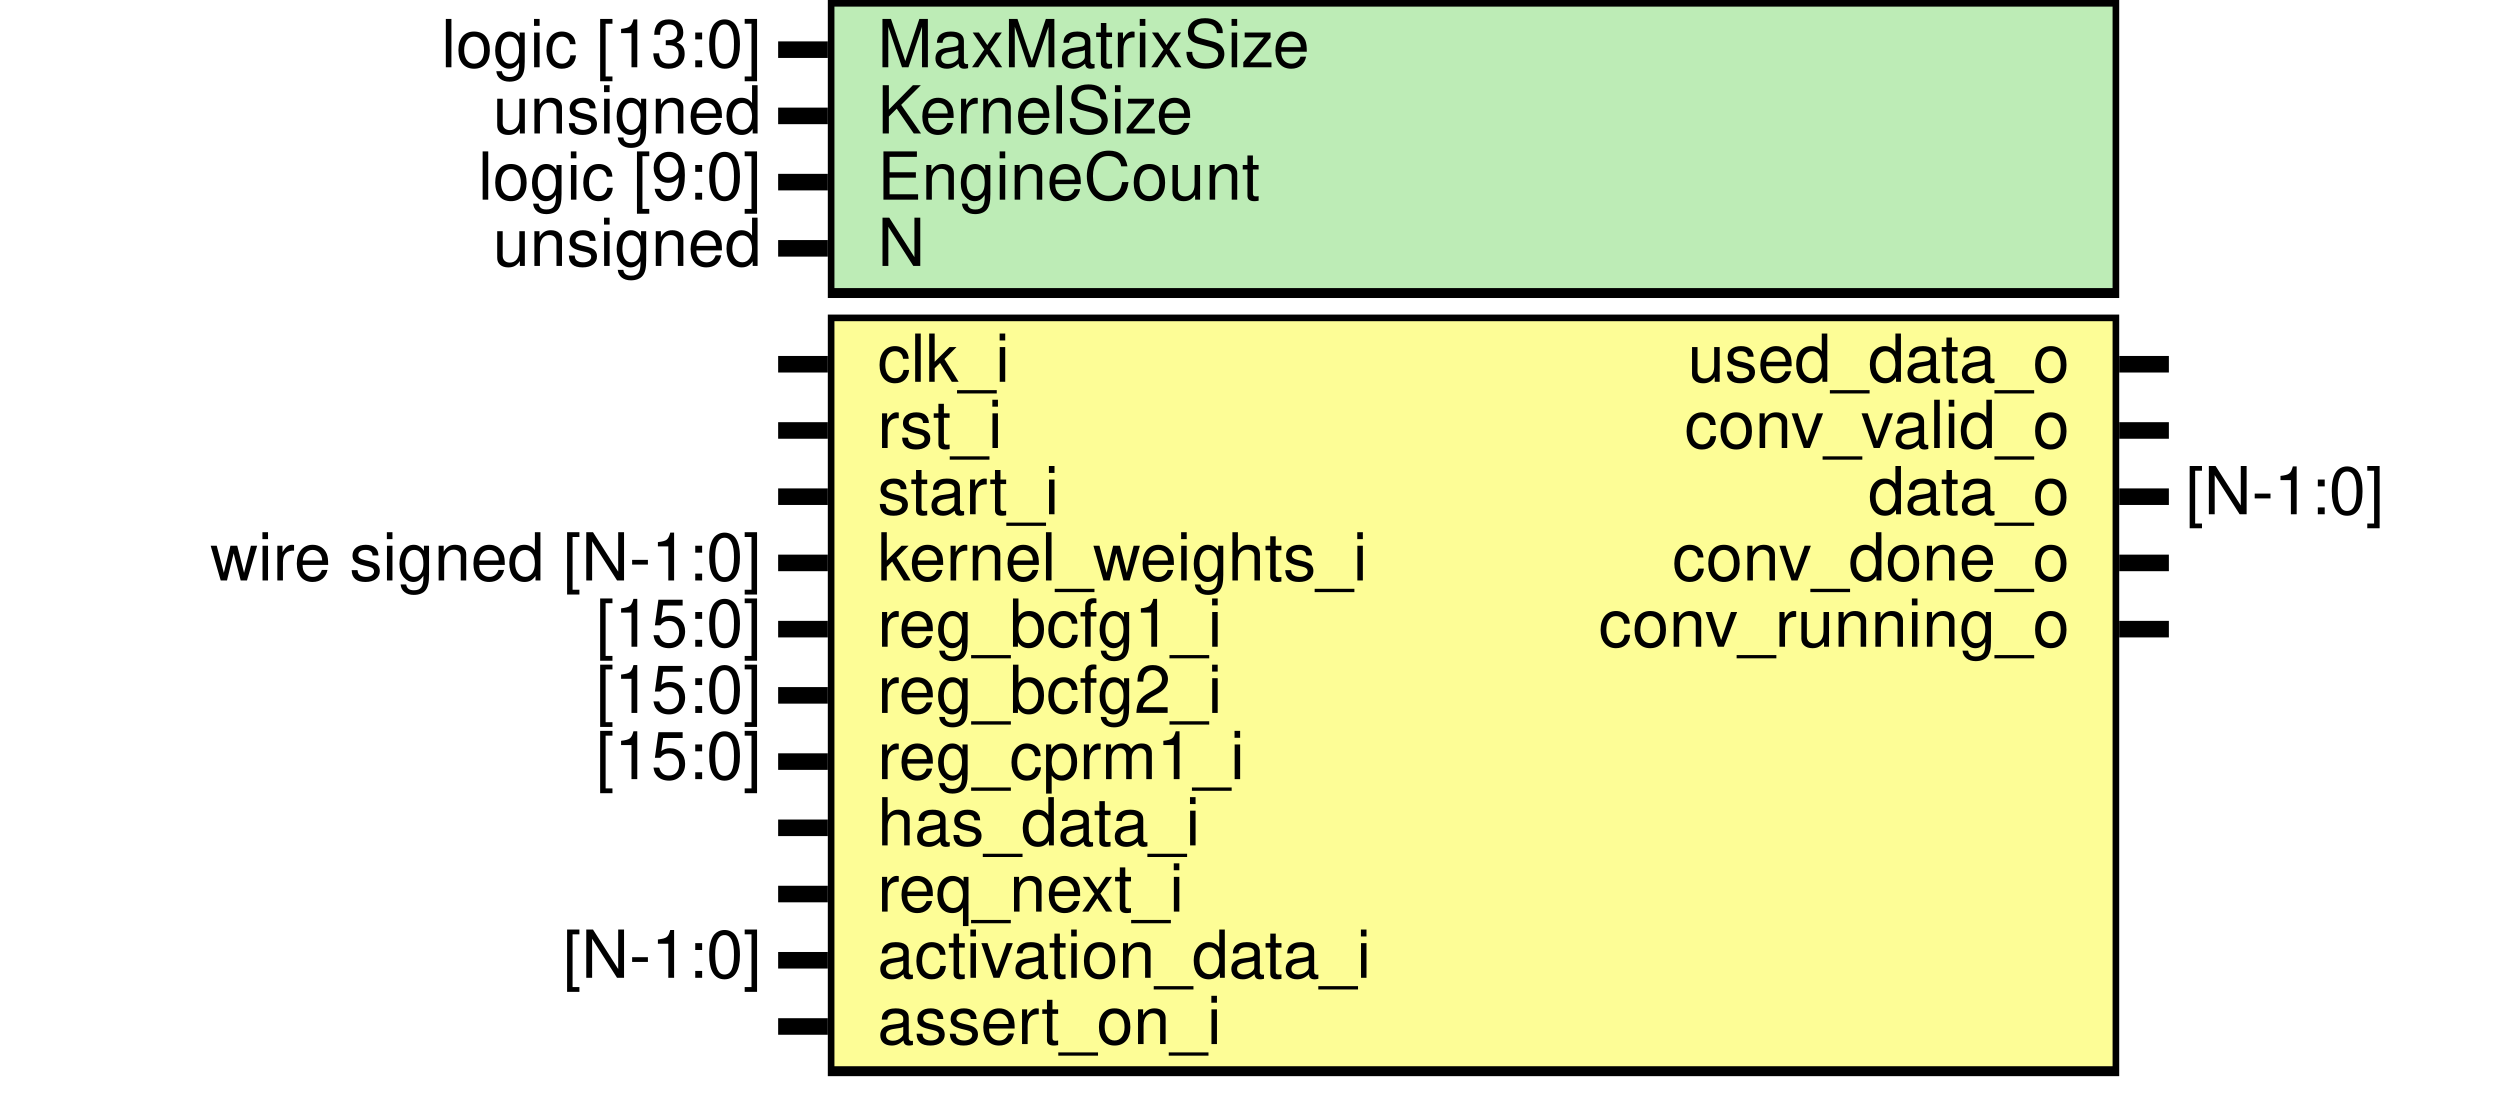
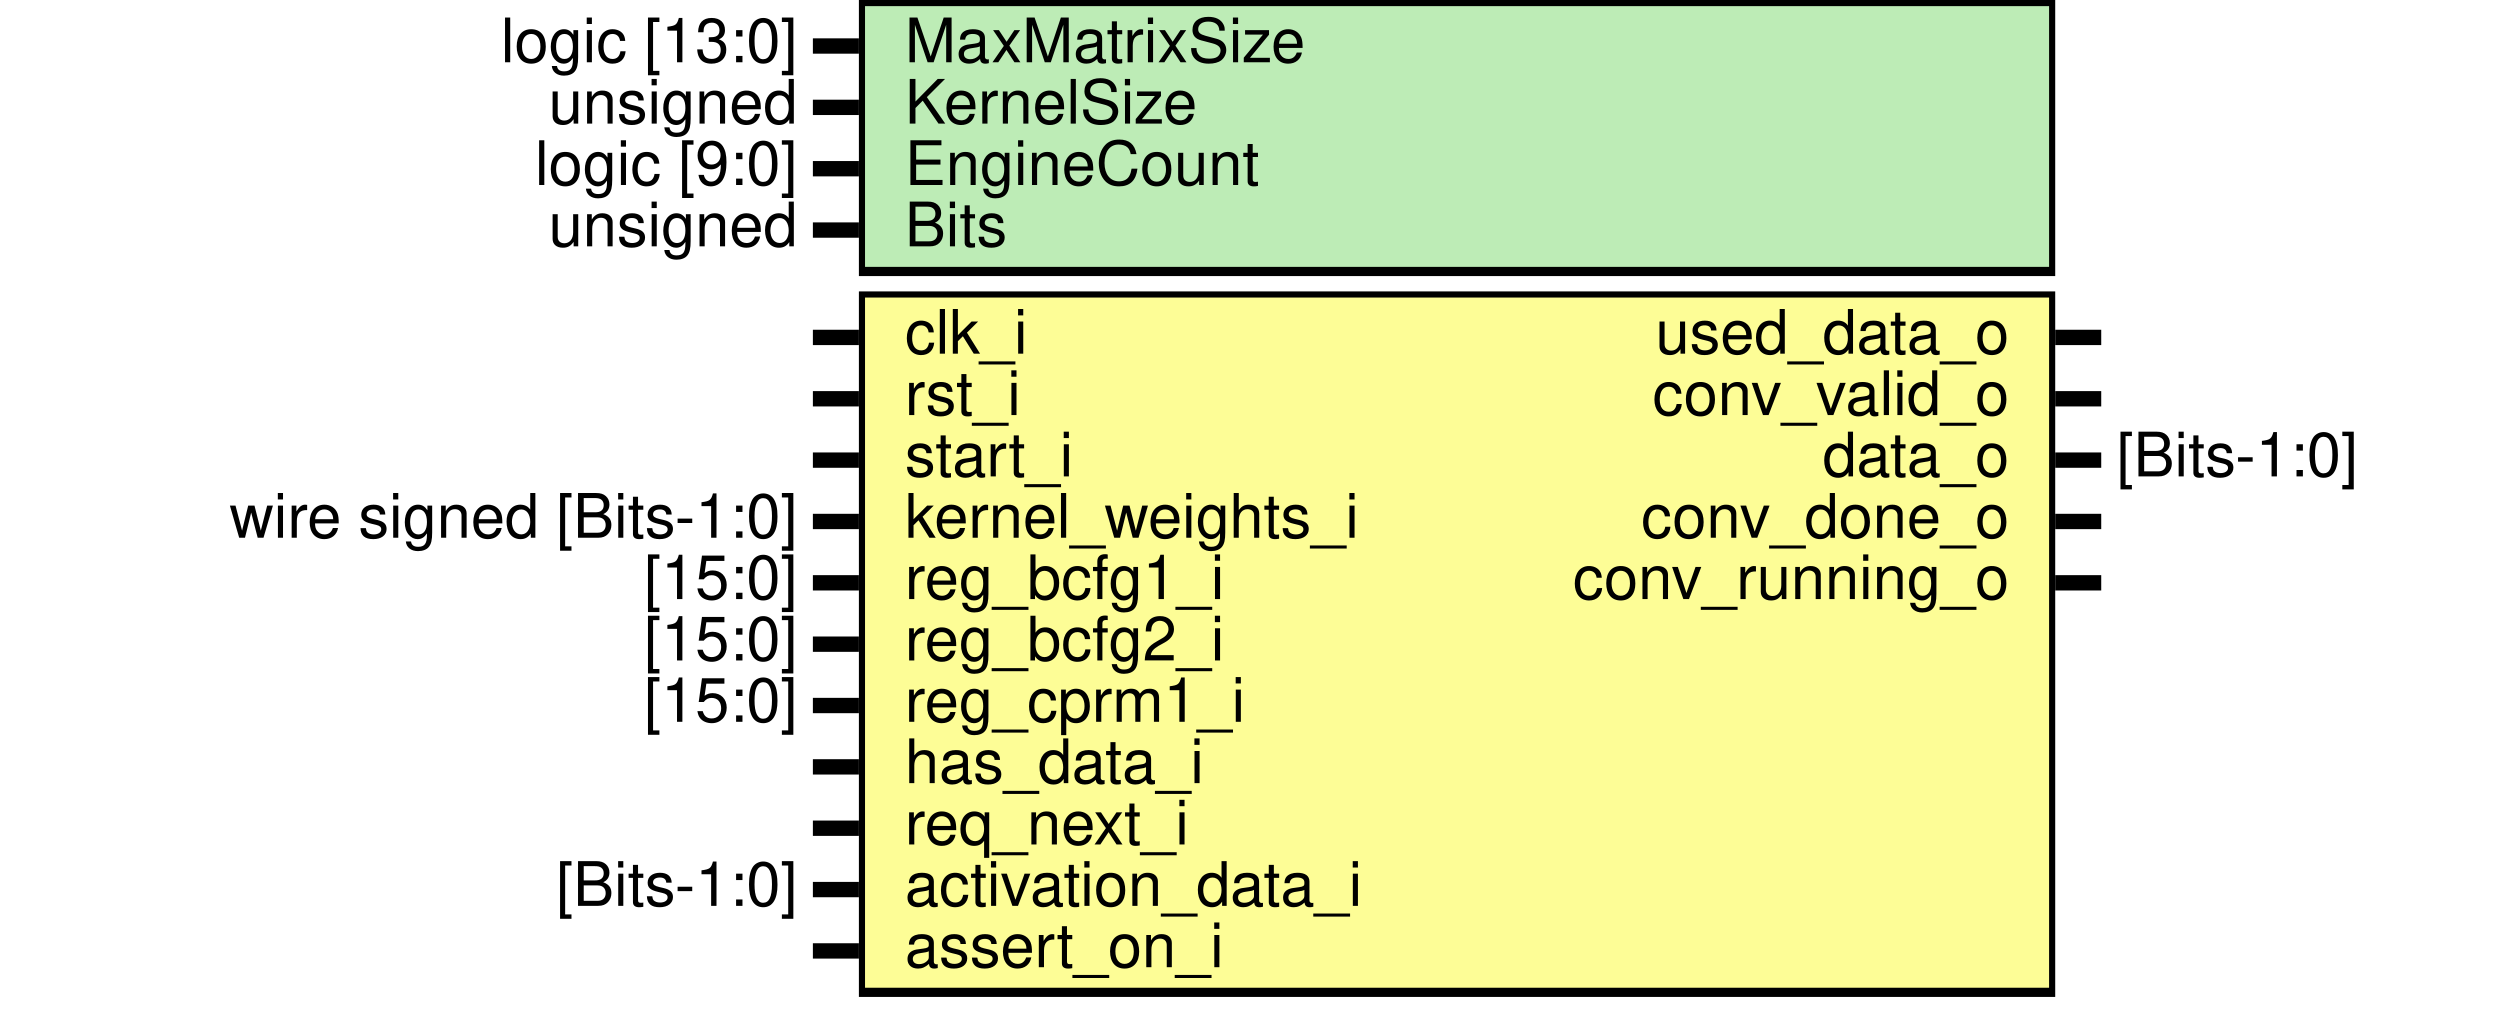
- <svg xmlns="http://www.w3.org/2000/svg" xmlns:ns1="http://svgjs.com/svgjs" version="1.1" viewBox="0 0 755 330">
+ <svg xmlns="http://www.w3.org/2000/svg" xmlns:ns1="http://svgjs.com/svgjs" version="1.1" viewBox="0 0 815 330">
  <svg id="SvgjsSvg1002" width="2" height="0" focusable="false" style="overflow:hidden;top:-100%;left:-100%;position:absolute;opacity:0">
-     <polyline id="SvgjsPolyline1003" points="235,0 250,0" />
+     <polyline id="SvgjsPolyline1003" points="265,0 280,0" />
    <path id="SvgjsPath1004" d="M0 0 " />
  </svg>
-   <rect id="SvgjsRect1006" width="390" height="90" fill="black" x="250" y="0" />
-   <rect id="SvgjsRect1007" width="386" height="85" fill="#bdecb6" x="252" y="2" />
-   <text id="SvgjsText1008" font-family="Helvetica" x="230" y="-5.698" font-size="20" text-anchor="end" family="Helvetica" size="20" anchor="end" ns1:data="{&quot;leading&quot;:&quot;1.3&quot;}">
-     <tspan id="SvgjsTspan1009" dy="26" x="230" ns1:data="{&quot;newLined&quot;:true}">   logic [13:0] </tspan>
+   <rect id="SvgjsRect1006" width="390" height="90" fill="black" x="280" y="0" />
+   <rect id="SvgjsRect1007" width="386" height="85" fill="#bdecb6" x="282" y="2" />
+   <text id="SvgjsText1008" font-family="Helvetica" x="260" y="-5.698" font-size="20" text-anchor="end" family="Helvetica" size="20" anchor="end" ns1:data="{&quot;leading&quot;:&quot;1.3&quot;}">
+     <tspan id="SvgjsTspan1009" dy="26" x="260" ns1:data="{&quot;newLined&quot;:true}">   logic [13:0] </tspan>
  </text>
-   <text id="SvgjsText1010" font-family="Helvetica" x="265" y="-5.698" font-size="20" text-anchor="start" family="Helvetica" size="20" anchor="start" ns1:data="{&quot;leading&quot;:&quot;1.3&quot;}">
-     <tspan id="SvgjsTspan1011" dy="26" x="265" ns1:data="{&quot;newLined&quot;:true}">   MaxMatrixSize </tspan>
+   <text id="SvgjsText1010" font-family="Helvetica" x="295" y="-5.698" font-size="20" text-anchor="start" family="Helvetica" size="20" anchor="start" ns1:data="{&quot;leading&quot;:&quot;1.3&quot;}">
+     <tspan id="SvgjsTspan1011" dy="26" x="295" ns1:data="{&quot;newLined&quot;:true}">   MaxMatrixSize </tspan>
  </text>
-   <line id="SvgjsLine1012" x1="235" y1="15" x2="250" y2="15" stroke-linecap="rec" stroke="black" stroke-width="5" />
-   <text id="SvgjsText1013" font-family="Helvetica" x="230" y="14.302" font-size="20" text-anchor="end" family="Helvetica" size="20" anchor="end" ns1:data="{&quot;leading&quot;:&quot;1.3&quot;}">
-     <tspan id="SvgjsTspan1014" dy="26" x="230" ns1:data="{&quot;newLined&quot;:true}">   unsigned </tspan>
+   <line id="SvgjsLine1012" x1="265" y1="15" x2="280" y2="15" stroke-linecap="rec" stroke="black" stroke-width="5" />
+   <text id="SvgjsText1013" font-family="Helvetica" x="260" y="14.302" font-size="20" text-anchor="end" family="Helvetica" size="20" anchor="end" ns1:data="{&quot;leading&quot;:&quot;1.3&quot;}">
+     <tspan id="SvgjsTspan1014" dy="26" x="260" ns1:data="{&quot;newLined&quot;:true}">   unsigned </tspan>
  </text>
-   <text id="SvgjsText1015" font-family="Helvetica" x="265" y="14.302" font-size="20" text-anchor="start" family="Helvetica" size="20" anchor="start" ns1:data="{&quot;leading&quot;:&quot;1.3&quot;}">
-     <tspan id="SvgjsTspan1016" dy="26" x="265" ns1:data="{&quot;newLined&quot;:true}">   KernelSize </tspan>
+   <text id="SvgjsText1015" font-family="Helvetica" x="295" y="14.302" font-size="20" text-anchor="start" family="Helvetica" size="20" anchor="start" ns1:data="{&quot;leading&quot;:&quot;1.3&quot;}">
+     <tspan id="SvgjsTspan1016" dy="26" x="295" ns1:data="{&quot;newLined&quot;:true}">   KernelSize </tspan>
  </text>
-   <line id="SvgjsLine1017" x1="235" y1="35" x2="250" y2="35" stroke-linecap="rec" stroke="black" stroke-width="5" />
-   <text id="SvgjsText1018" font-family="Helvetica" x="230" y="34.302" font-size="20" text-anchor="end" family="Helvetica" size="20" anchor="end" ns1:data="{&quot;leading&quot;:&quot;1.3&quot;}">
-     <tspan id="SvgjsTspan1019" dy="26" x="230" ns1:data="{&quot;newLined&quot;:true}">   logic [9:0] </tspan>
+   <line id="SvgjsLine1017" x1="265" y1="35" x2="280" y2="35" stroke-linecap="rec" stroke="black" stroke-width="5" />
+   <text id="SvgjsText1018" font-family="Helvetica" x="260" y="34.302" font-size="20" text-anchor="end" family="Helvetica" size="20" anchor="end" ns1:data="{&quot;leading&quot;:&quot;1.3&quot;}">
+     <tspan id="SvgjsTspan1019" dy="26" x="260" ns1:data="{&quot;newLined&quot;:true}">   logic [9:0] </tspan>
  </text>
-   <text id="SvgjsText1020" font-family="Helvetica" x="265" y="34.302" font-size="20" text-anchor="start" family="Helvetica" size="20" anchor="start" ns1:data="{&quot;leading&quot;:&quot;1.3&quot;}">
-     <tspan id="SvgjsTspan1021" dy="26" x="265" ns1:data="{&quot;newLined&quot;:true}">   EngineCount </tspan>
+   <text id="SvgjsText1020" font-family="Helvetica" x="295" y="34.302" font-size="20" text-anchor="start" family="Helvetica" size="20" anchor="start" ns1:data="{&quot;leading&quot;:&quot;1.3&quot;}">
+     <tspan id="SvgjsTspan1021" dy="26" x="295" ns1:data="{&quot;newLined&quot;:true}">   EngineCount </tspan>
  </text>
-   <line id="SvgjsLine1022" x1="235" y1="55" x2="250" y2="55" stroke-linecap="rec" stroke="black" stroke-width="5" />
-   <text id="SvgjsText1023" font-family="Helvetica" x="230" y="54.302" font-size="20" text-anchor="end" family="Helvetica" size="20" anchor="end" ns1:data="{&quot;leading&quot;:&quot;1.3&quot;}">
-     <tspan id="SvgjsTspan1024" dy="26" x="230" ns1:data="{&quot;newLined&quot;:true}">   unsigned </tspan>
+   <line id="SvgjsLine1022" x1="265" y1="55" x2="280" y2="55" stroke-linecap="rec" stroke="black" stroke-width="5" />
+   <text id="SvgjsText1023" font-family="Helvetica" x="260" y="54.302" font-size="20" text-anchor="end" family="Helvetica" size="20" anchor="end" ns1:data="{&quot;leading&quot;:&quot;1.3&quot;}">
+     <tspan id="SvgjsTspan1024" dy="26" x="260" ns1:data="{&quot;newLined&quot;:true}">   unsigned </tspan>
  </text>
-   <text id="SvgjsText1025" font-family="Helvetica" x="265" y="54.302" font-size="20" text-anchor="start" family="Helvetica" size="20" anchor="start" ns1:data="{&quot;leading&quot;:&quot;1.3&quot;}">
-     <tspan id="SvgjsTspan1026" dy="26" x="265" ns1:data="{&quot;newLined&quot;:true}">   N </tspan>
+   <text id="SvgjsText1025" font-family="Helvetica" x="295" y="54.302" font-size="20" text-anchor="start" family="Helvetica" size="20" anchor="start" ns1:data="{&quot;leading&quot;:&quot;1.3&quot;}">
+     <tspan id="SvgjsTspan1026" dy="26" x="295" ns1:data="{&quot;newLined&quot;:true}">   Bits </tspan>
  </text>
-   <line id="SvgjsLine1027" x1="235" y1="75" x2="250" y2="75" stroke-linecap="rec" stroke="black" stroke-width="5" />
-   <rect id="SvgjsRect1028" width="390" height="230" fill="black" x="250" y="95" />
-   <rect id="SvgjsRect1029" width="386" height="225" fill="#fdfd96" x="252" y="97" />
-   <text id="SvgjsText1030" font-family="Helvetica" x="230" y="89.302" font-size="20" text-anchor="end" family="Helvetica" size="20" anchor="end" ns1:data="{&quot;leading&quot;:&quot;1.3&quot;}">
-     <tspan id="SvgjsTspan1031" dy="26" x="230" ns1:data="{&quot;newLined&quot;:true}">    </tspan>
+   <line id="SvgjsLine1027" x1="265" y1="75" x2="280" y2="75" stroke-linecap="rec" stroke="black" stroke-width="5" />
+   <rect id="SvgjsRect1028" width="390" height="230" fill="black" x="280" y="95" />
+   <rect id="SvgjsRect1029" width="386" height="225" fill="#fdfd96" x="282" y="97" />
+   <text id="SvgjsText1030" font-family="Helvetica" x="260" y="89.302" font-size="20" text-anchor="end" family="Helvetica" size="20" anchor="end" ns1:data="{&quot;leading&quot;:&quot;1.3&quot;}">
+     <tspan id="SvgjsTspan1031" dy="26" x="260" ns1:data="{&quot;newLined&quot;:true}">    </tspan>
  </text>
-   <text id="SvgjsText1032" font-family="Helvetica" x="265" y="89.302" font-size="20" text-anchor="start" family="Helvetica" size="20" anchor="start" ns1:data="{&quot;leading&quot;:&quot;1.3&quot;}">
-     <tspan id="SvgjsTspan1033" dy="26" x="265" ns1:data="{&quot;newLined&quot;:true}">   clk_i </tspan>
+   <text id="SvgjsText1032" font-family="Helvetica" x="295" y="89.302" font-size="20" text-anchor="start" family="Helvetica" size="20" anchor="start" ns1:data="{&quot;leading&quot;:&quot;1.3&quot;}">
+     <tspan id="SvgjsTspan1033" dy="26" x="295" ns1:data="{&quot;newLined&quot;:true}">   clk_i </tspan>
  </text>
-   <line id="SvgjsLine1034" x1="235" y1="110" x2="250" y2="110" stroke-linecap="rec" stroke="black" stroke-width="5" />
-   <text id="SvgjsText1035" font-family="Helvetica" x="230" y="109.302" font-size="20" text-anchor="end" family="Helvetica" size="20" anchor="end" ns1:data="{&quot;leading&quot;:&quot;1.3&quot;}">
-     <tspan id="SvgjsTspan1036" dy="26" x="230" ns1:data="{&quot;newLined&quot;:true}">    </tspan>
+   <line id="SvgjsLine1034" x1="265" y1="110" x2="280" y2="110" stroke-linecap="rec" stroke="black" stroke-width="5" />
+   <text id="SvgjsText1035" font-family="Helvetica" x="260" y="109.302" font-size="20" text-anchor="end" family="Helvetica" size="20" anchor="end" ns1:data="{&quot;leading&quot;:&quot;1.3&quot;}">
+     <tspan id="SvgjsTspan1036" dy="26" x="260" ns1:data="{&quot;newLined&quot;:true}">    </tspan>
  </text>
-   <text id="SvgjsText1037" font-family="Helvetica" x="265" y="109.302" font-size="20" text-anchor="start" family="Helvetica" size="20" anchor="start" ns1:data="{&quot;leading&quot;:&quot;1.3&quot;}">
-     <tspan id="SvgjsTspan1038" dy="26" x="265" ns1:data="{&quot;newLined&quot;:true}">   rst_i </tspan>
+   <text id="SvgjsText1037" font-family="Helvetica" x="295" y="109.302" font-size="20" text-anchor="start" family="Helvetica" size="20" anchor="start" ns1:data="{&quot;leading&quot;:&quot;1.3&quot;}">
+     <tspan id="SvgjsTspan1038" dy="26" x="295" ns1:data="{&quot;newLined&quot;:true}">   rst_i </tspan>
  </text>
-   <line id="SvgjsLine1039" x1="235" y1="130" x2="250" y2="130" stroke-linecap="rec" stroke="black" stroke-width="5" />
-   <text id="SvgjsText1040" font-family="Helvetica" x="230" y="129.302" font-size="20" text-anchor="end" family="Helvetica" size="20" anchor="end" ns1:data="{&quot;leading&quot;:&quot;1.3&quot;}">
-     <tspan id="SvgjsTspan1041" dy="26" x="230" ns1:data="{&quot;newLined&quot;:true}">    </tspan>
+   <line id="SvgjsLine1039" x1="265" y1="130" x2="280" y2="130" stroke-linecap="rec" stroke="black" stroke-width="5" />
+   <text id="SvgjsText1040" font-family="Helvetica" x="260" y="129.302" font-size="20" text-anchor="end" family="Helvetica" size="20" anchor="end" ns1:data="{&quot;leading&quot;:&quot;1.3&quot;}">
+     <tspan id="SvgjsTspan1041" dy="26" x="260" ns1:data="{&quot;newLined&quot;:true}">    </tspan>
  </text>
-   <text id="SvgjsText1042" font-family="Helvetica" x="265" y="129.302" font-size="20" text-anchor="start" family="Helvetica" size="20" anchor="start" ns1:data="{&quot;leading&quot;:&quot;1.3&quot;}">
-     <tspan id="SvgjsTspan1043" dy="26" x="265" ns1:data="{&quot;newLined&quot;:true}">   start_i </tspan>
+   <text id="SvgjsText1042" font-family="Helvetica" x="295" y="129.302" font-size="20" text-anchor="start" family="Helvetica" size="20" anchor="start" ns1:data="{&quot;leading&quot;:&quot;1.3&quot;}">
+     <tspan id="SvgjsTspan1043" dy="26" x="295" ns1:data="{&quot;newLined&quot;:true}">   start_i </tspan>
  </text>
-   <line id="SvgjsLine1044" x1="235" y1="150" x2="250" y2="150" stroke-linecap="rec" stroke="black" stroke-width="5" />
-   <text id="SvgjsText1045" font-family="Helvetica" x="230" y="149.302" font-size="20" text-anchor="end" family="Helvetica" size="20" anchor="end" ns1:data="{&quot;leading&quot;:&quot;1.3&quot;}">
-     <tspan id="SvgjsTspan1046" dy="26" x="230" ns1:data="{&quot;newLined&quot;:true}">   wire signed [N-1:0] </tspan>
+   <line id="SvgjsLine1044" x1="265" y1="150" x2="280" y2="150" stroke-linecap="rec" stroke="black" stroke-width="5" />
+   <text id="SvgjsText1045" font-family="Helvetica" x="260" y="149.302" font-size="20" text-anchor="end" family="Helvetica" size="20" anchor="end" ns1:data="{&quot;leading&quot;:&quot;1.3&quot;}">
+     <tspan id="SvgjsTspan1046" dy="26" x="260" ns1:data="{&quot;newLined&quot;:true}">   wire signed [Bits-1:0] </tspan>
  </text>
-   <text id="SvgjsText1047" font-family="Helvetica" x="265" y="149.302" font-size="20" text-anchor="start" family="Helvetica" size="20" anchor="start" ns1:data="{&quot;leading&quot;:&quot;1.3&quot;}">
-     <tspan id="SvgjsTspan1048" dy="26" x="265" ns1:data="{&quot;newLined&quot;:true}">   kernel_weights_i </tspan>
+   <text id="SvgjsText1047" font-family="Helvetica" x="295" y="149.302" font-size="20" text-anchor="start" family="Helvetica" size="20" anchor="start" ns1:data="{&quot;leading&quot;:&quot;1.3&quot;}">
+     <tspan id="SvgjsTspan1048" dy="26" x="295" ns1:data="{&quot;newLined&quot;:true}">   kernel_weights_i </tspan>
  </text>
-   <line id="SvgjsLine1049" x1="235" y1="170" x2="250" y2="170" stroke-linecap="rec" stroke="black" stroke-width="5" />
-   <text id="SvgjsText1050" font-family="Helvetica" x="230" y="169.302" font-size="20" text-anchor="end" family="Helvetica" size="20" anchor="end" ns1:data="{&quot;leading&quot;:&quot;1.3&quot;}">
-     <tspan id="SvgjsTspan1051" dy="26" x="230" ns1:data="{&quot;newLined&quot;:true}">   [15:0] </tspan>
+   <line id="SvgjsLine1049" x1="265" y1="170" x2="280" y2="170" stroke-linecap="rec" stroke="black" stroke-width="5" />
+   <text id="SvgjsText1050" font-family="Helvetica" x="260" y="169.302" font-size="20" text-anchor="end" family="Helvetica" size="20" anchor="end" ns1:data="{&quot;leading&quot;:&quot;1.3&quot;}">
+     <tspan id="SvgjsTspan1051" dy="26" x="260" ns1:data="{&quot;newLined&quot;:true}">   [15:0] </tspan>
  </text>
-   <text id="SvgjsText1052" font-family="Helvetica" x="265" y="169.302" font-size="20" text-anchor="start" family="Helvetica" size="20" anchor="start" ns1:data="{&quot;leading&quot;:&quot;1.3&quot;}">
-     <tspan id="SvgjsTspan1053" dy="26" x="265" ns1:data="{&quot;newLined&quot;:true}">   reg_bcfg1_i </tspan>
+   <text id="SvgjsText1052" font-family="Helvetica" x="295" y="169.302" font-size="20" text-anchor="start" family="Helvetica" size="20" anchor="start" ns1:data="{&quot;leading&quot;:&quot;1.3&quot;}">
+     <tspan id="SvgjsTspan1053" dy="26" x="295" ns1:data="{&quot;newLined&quot;:true}">   reg_bcfg1_i </tspan>
  </text>
-   <line id="SvgjsLine1054" x1="235" y1="190" x2="250" y2="190" stroke-linecap="rec" stroke="black" stroke-width="5" />
-   <text id="SvgjsText1055" font-family="Helvetica" x="230" y="189.302" font-size="20" text-anchor="end" family="Helvetica" size="20" anchor="end" ns1:data="{&quot;leading&quot;:&quot;1.3&quot;}">
-     <tspan id="SvgjsTspan1056" dy="26" x="230" ns1:data="{&quot;newLined&quot;:true}">   [15:0] </tspan>
+   <line id="SvgjsLine1054" x1="265" y1="190" x2="280" y2="190" stroke-linecap="rec" stroke="black" stroke-width="5" />
+   <text id="SvgjsText1055" font-family="Helvetica" x="260" y="189.302" font-size="20" text-anchor="end" family="Helvetica" size="20" anchor="end" ns1:data="{&quot;leading&quot;:&quot;1.3&quot;}">
+     <tspan id="SvgjsTspan1056" dy="26" x="260" ns1:data="{&quot;newLined&quot;:true}">   [15:0] </tspan>
  </text>
-   <text id="SvgjsText1057" font-family="Helvetica" x="265" y="189.302" font-size="20" text-anchor="start" family="Helvetica" size="20" anchor="start" ns1:data="{&quot;leading&quot;:&quot;1.3&quot;}">
-     <tspan id="SvgjsTspan1058" dy="26" x="265" ns1:data="{&quot;newLined&quot;:true}">   reg_bcfg2_i </tspan>
+   <text id="SvgjsText1057" font-family="Helvetica" x="295" y="189.302" font-size="20" text-anchor="start" family="Helvetica" size="20" anchor="start" ns1:data="{&quot;leading&quot;:&quot;1.3&quot;}">
+     <tspan id="SvgjsTspan1058" dy="26" x="295" ns1:data="{&quot;newLined&quot;:true}">   reg_bcfg2_i </tspan>
  </text>
-   <line id="SvgjsLine1059" x1="235" y1="210" x2="250" y2="210" stroke-linecap="rec" stroke="black" stroke-width="5" />
-   <text id="SvgjsText1060" font-family="Helvetica" x="230" y="209.302" font-size="20" text-anchor="end" family="Helvetica" size="20" anchor="end" ns1:data="{&quot;leading&quot;:&quot;1.3&quot;}">
-     <tspan id="SvgjsTspan1061" dy="26" x="230" ns1:data="{&quot;newLined&quot;:true}">   [15:0] </tspan>
+   <line id="SvgjsLine1059" x1="265" y1="210" x2="280" y2="210" stroke-linecap="rec" stroke="black" stroke-width="5" />
+   <text id="SvgjsText1060" font-family="Helvetica" x="260" y="209.302" font-size="20" text-anchor="end" family="Helvetica" size="20" anchor="end" ns1:data="{&quot;leading&quot;:&quot;1.3&quot;}">
+     <tspan id="SvgjsTspan1061" dy="26" x="260" ns1:data="{&quot;newLined&quot;:true}">   [15:0] </tspan>
  </text>
-   <text id="SvgjsText1062" font-family="Helvetica" x="265" y="209.302" font-size="20" text-anchor="start" family="Helvetica" size="20" anchor="start" ns1:data="{&quot;leading&quot;:&quot;1.3&quot;}">
-     <tspan id="SvgjsTspan1063" dy="26" x="265" ns1:data="{&quot;newLined&quot;:true}">   reg_cprm1_i </tspan>
+   <text id="SvgjsText1062" font-family="Helvetica" x="295" y="209.302" font-size="20" text-anchor="start" family="Helvetica" size="20" anchor="start" ns1:data="{&quot;leading&quot;:&quot;1.3&quot;}">
+     <tspan id="SvgjsTspan1063" dy="26" x="295" ns1:data="{&quot;newLined&quot;:true}">   reg_cprm1_i </tspan>
  </text>
-   <line id="SvgjsLine1064" x1="235" y1="230" x2="250" y2="230" stroke-linecap="rec" stroke="black" stroke-width="5" />
-   <text id="SvgjsText1065" font-family="Helvetica" x="230" y="229.302" font-size="20" text-anchor="end" family="Helvetica" size="20" anchor="end" ns1:data="{&quot;leading&quot;:&quot;1.3&quot;}">
-     <tspan id="SvgjsTspan1066" dy="26" x="230" ns1:data="{&quot;newLined&quot;:true}">    </tspan>
+   <line id="SvgjsLine1064" x1="265" y1="230" x2="280" y2="230" stroke-linecap="rec" stroke="black" stroke-width="5" />
+   <text id="SvgjsText1065" font-family="Helvetica" x="260" y="229.302" font-size="20" text-anchor="end" family="Helvetica" size="20" anchor="end" ns1:data="{&quot;leading&quot;:&quot;1.3&quot;}">
+     <tspan id="SvgjsTspan1066" dy="26" x="260" ns1:data="{&quot;newLined&quot;:true}">    </tspan>
  </text>
-   <text id="SvgjsText1067" font-family="Helvetica" x="265" y="229.302" font-size="20" text-anchor="start" family="Helvetica" size="20" anchor="start" ns1:data="{&quot;leading&quot;:&quot;1.3&quot;}">
-     <tspan id="SvgjsTspan1068" dy="26" x="265" ns1:data="{&quot;newLined&quot;:true}">   has_data_i </tspan>
+   <text id="SvgjsText1067" font-family="Helvetica" x="295" y="229.302" font-size="20" text-anchor="start" family="Helvetica" size="20" anchor="start" ns1:data="{&quot;leading&quot;:&quot;1.3&quot;}">
+     <tspan id="SvgjsTspan1068" dy="26" x="295" ns1:data="{&quot;newLined&quot;:true}">   has_data_i </tspan>
  </text>
-   <line id="SvgjsLine1069" x1="235" y1="250" x2="250" y2="250" stroke-linecap="rec" stroke="black" stroke-width="5" />
-   <text id="SvgjsText1070" font-family="Helvetica" x="230" y="249.302" font-size="20" text-anchor="end" family="Helvetica" size="20" anchor="end" ns1:data="{&quot;leading&quot;:&quot;1.3&quot;}">
-     <tspan id="SvgjsTspan1071" dy="26" x="230" ns1:data="{&quot;newLined&quot;:true}">    </tspan>
+   <line id="SvgjsLine1069" x1="265" y1="250" x2="280" y2="250" stroke-linecap="rec" stroke="black" stroke-width="5" />
+   <text id="SvgjsText1070" font-family="Helvetica" x="260" y="249.302" font-size="20" text-anchor="end" family="Helvetica" size="20" anchor="end" ns1:data="{&quot;leading&quot;:&quot;1.3&quot;}">
+     <tspan id="SvgjsTspan1071" dy="26" x="260" ns1:data="{&quot;newLined&quot;:true}">    </tspan>
  </text>
-   <text id="SvgjsText1072" font-family="Helvetica" x="265" y="249.302" font-size="20" text-anchor="start" family="Helvetica" size="20" anchor="start" ns1:data="{&quot;leading&quot;:&quot;1.3&quot;}">
-     <tspan id="SvgjsTspan1073" dy="26" x="265" ns1:data="{&quot;newLined&quot;:true}">   req_next_i </tspan>
+   <text id="SvgjsText1072" font-family="Helvetica" x="295" y="249.302" font-size="20" text-anchor="start" family="Helvetica" size="20" anchor="start" ns1:data="{&quot;leading&quot;:&quot;1.3&quot;}">
+     <tspan id="SvgjsTspan1073" dy="26" x="295" ns1:data="{&quot;newLined&quot;:true}">   req_next_i </tspan>
  </text>
-   <line id="SvgjsLine1074" x1="235" y1="270" x2="250" y2="270" stroke-linecap="rec" stroke="black" stroke-width="5" />
-   <text id="SvgjsText1075" font-family="Helvetica" x="230" y="269.302" font-size="20" text-anchor="end" family="Helvetica" size="20" anchor="end" ns1:data="{&quot;leading&quot;:&quot;1.3&quot;}">
-     <tspan id="SvgjsTspan1076" dy="26" x="230" ns1:data="{&quot;newLined&quot;:true}">   [N-1:0] </tspan>
+   <line id="SvgjsLine1074" x1="265" y1="270" x2="280" y2="270" stroke-linecap="rec" stroke="black" stroke-width="5" />
+   <text id="SvgjsText1075" font-family="Helvetica" x="260" y="269.302" font-size="20" text-anchor="end" family="Helvetica" size="20" anchor="end" ns1:data="{&quot;leading&quot;:&quot;1.3&quot;}">
+     <tspan id="SvgjsTspan1076" dy="26" x="260" ns1:data="{&quot;newLined&quot;:true}">   [Bits-1:0] </tspan>
  </text>
-   <text id="SvgjsText1077" font-family="Helvetica" x="265" y="269.302" font-size="20" text-anchor="start" family="Helvetica" size="20" anchor="start" ns1:data="{&quot;leading&quot;:&quot;1.3&quot;}">
-     <tspan id="SvgjsTspan1078" dy="26" x="265" ns1:data="{&quot;newLined&quot;:true}">   activation_data_i </tspan>
+   <text id="SvgjsText1077" font-family="Helvetica" x="295" y="269.302" font-size="20" text-anchor="start" family="Helvetica" size="20" anchor="start" ns1:data="{&quot;leading&quot;:&quot;1.3&quot;}">
+     <tspan id="SvgjsTspan1078" dy="26" x="295" ns1:data="{&quot;newLined&quot;:true}">   activation_data_i </tspan>
  </text>
-   <line id="SvgjsLine1079" x1="235" y1="290" x2="250" y2="290" stroke-linecap="rec" stroke="black" stroke-width="5" />
-   <text id="SvgjsText1080" font-family="Helvetica" x="230" y="289.302" font-size="20" text-anchor="end" family="Helvetica" size="20" anchor="end" ns1:data="{&quot;leading&quot;:&quot;1.3&quot;}">
-     <tspan id="SvgjsTspan1081" dy="26" x="230" ns1:data="{&quot;newLined&quot;:true}">    </tspan>
+   <line id="SvgjsLine1079" x1="265" y1="290" x2="280" y2="290" stroke-linecap="rec" stroke="black" stroke-width="5" />
+   <text id="SvgjsText1080" font-family="Helvetica" x="260" y="289.302" font-size="20" text-anchor="end" family="Helvetica" size="20" anchor="end" ns1:data="{&quot;leading&quot;:&quot;1.3&quot;}">
+     <tspan id="SvgjsTspan1081" dy="26" x="260" ns1:data="{&quot;newLined&quot;:true}">    </tspan>
  </text>
-   <text id="SvgjsText1082" font-family="Helvetica" x="265" y="289.302" font-size="20" text-anchor="start" family="Helvetica" size="20" anchor="start" ns1:data="{&quot;leading&quot;:&quot;1.3&quot;}">
-     <tspan id="SvgjsTspan1083" dy="26" x="265" ns1:data="{&quot;newLined&quot;:true}">   assert_on_i </tspan>
+   <text id="SvgjsText1082" font-family="Helvetica" x="295" y="289.302" font-size="20" text-anchor="start" family="Helvetica" size="20" anchor="start" ns1:data="{&quot;leading&quot;:&quot;1.3&quot;}">
+     <tspan id="SvgjsTspan1083" dy="26" x="295" ns1:data="{&quot;newLined&quot;:true}">   assert_on_i </tspan>
  </text>
-   <line id="SvgjsLine1084" x1="235" y1="310" x2="250" y2="310" stroke-linecap="rec" stroke="black" stroke-width="5" />
-   <text id="SvgjsText1085" font-family="Helvetica" x="660" y="89.302" font-size="20" text-anchor="start" family="Helvetica" size="20" anchor="start" ns1:data="{&quot;leading&quot;:&quot;1.3&quot;}">
-     <tspan id="SvgjsTspan1086" dy="26" x="660" ns1:data="{&quot;newLined&quot;:true}">    </tspan>
+   <line id="SvgjsLine1084" x1="265" y1="310" x2="280" y2="310" stroke-linecap="rec" stroke="black" stroke-width="5" />
+   <text id="SvgjsText1085" font-family="Helvetica" x="690" y="89.302" font-size="20" text-anchor="start" family="Helvetica" size="20" anchor="start" ns1:data="{&quot;leading&quot;:&quot;1.3&quot;}">
+     <tspan id="SvgjsTspan1086" dy="26" x="690" ns1:data="{&quot;newLined&quot;:true}">    </tspan>
  </text>
-   <text id="SvgjsText1087" font-family="Helvetica" x="625" y="89.302" font-size="20" text-anchor="end" family="Helvetica" size="20" anchor="end" ns1:data="{&quot;leading&quot;:&quot;1.3&quot;}">
-     <tspan id="SvgjsTspan1088" dy="26" x="625" ns1:data="{&quot;newLined&quot;:true}">   used_data_o </tspan>
+   <text id="SvgjsText1087" font-family="Helvetica" x="655" y="89.302" font-size="20" text-anchor="end" family="Helvetica" size="20" anchor="end" ns1:data="{&quot;leading&quot;:&quot;1.3&quot;}">
+     <tspan id="SvgjsTspan1088" dy="26" x="655" ns1:data="{&quot;newLined&quot;:true}">   used_data_o </tspan>
  </text>
-   <line id="SvgjsLine1089" x1="640" y1="110" x2="655" y2="110" stroke-linecap="rec" stroke="black" stroke-width="5" />
-   <text id="SvgjsText1090" font-family="Helvetica" x="660" y="109.302" font-size="20" text-anchor="start" family="Helvetica" size="20" anchor="start" ns1:data="{&quot;leading&quot;:&quot;1.3&quot;}">
-     <tspan id="SvgjsTspan1091" dy="26" x="660" ns1:data="{&quot;newLined&quot;:true}">    </tspan>
+   <line id="SvgjsLine1089" x1="670" y1="110" x2="685" y2="110" stroke-linecap="rec" stroke="black" stroke-width="5" />
+   <text id="SvgjsText1090" font-family="Helvetica" x="690" y="109.302" font-size="20" text-anchor="start" family="Helvetica" size="20" anchor="start" ns1:data="{&quot;leading&quot;:&quot;1.3&quot;}">
+     <tspan id="SvgjsTspan1091" dy="26" x="690" ns1:data="{&quot;newLined&quot;:true}">    </tspan>
  </text>
-   <text id="SvgjsText1092" font-family="Helvetica" x="625" y="109.302" font-size="20" text-anchor="end" family="Helvetica" size="20" anchor="end" ns1:data="{&quot;leading&quot;:&quot;1.3&quot;}">
-     <tspan id="SvgjsTspan1093" dy="26" x="625" ns1:data="{&quot;newLined&quot;:true}">   conv_valid_o </tspan>
+   <text id="SvgjsText1092" font-family="Helvetica" x="655" y="109.302" font-size="20" text-anchor="end" family="Helvetica" size="20" anchor="end" ns1:data="{&quot;leading&quot;:&quot;1.3&quot;}">
+     <tspan id="SvgjsTspan1093" dy="26" x="655" ns1:data="{&quot;newLined&quot;:true}">   conv_valid_o </tspan>
  </text>
-   <line id="SvgjsLine1094" x1="640" y1="130" x2="655" y2="130" stroke-linecap="rec" stroke="black" stroke-width="5" />
-   <text id="SvgjsText1095" font-family="Helvetica" x="660" y="129.302" font-size="20" text-anchor="start" family="Helvetica" size="20" anchor="start" ns1:data="{&quot;leading&quot;:&quot;1.3&quot;}">
-     <tspan id="SvgjsTspan1096" dy="26" x="660" ns1:data="{&quot;newLined&quot;:true}">   [N-1:0] </tspan>
+   <line id="SvgjsLine1094" x1="670" y1="130" x2="685" y2="130" stroke-linecap="rec" stroke="black" stroke-width="5" />
+   <text id="SvgjsText1095" font-family="Helvetica" x="690" y="129.302" font-size="20" text-anchor="start" family="Helvetica" size="20" anchor="start" ns1:data="{&quot;leading&quot;:&quot;1.3&quot;}">
+     <tspan id="SvgjsTspan1096" dy="26" x="690" ns1:data="{&quot;newLined&quot;:true}">   [Bits-1:0] </tspan>
  </text>
-   <text id="SvgjsText1097" font-family="Helvetica" x="625" y="129.302" font-size="20" text-anchor="end" family="Helvetica" size="20" anchor="end" ns1:data="{&quot;leading&quot;:&quot;1.3&quot;}">
-     <tspan id="SvgjsTspan1098" dy="26" x="625" ns1:data="{&quot;newLined&quot;:true}">   data_o </tspan>
+   <text id="SvgjsText1097" font-family="Helvetica" x="655" y="129.302" font-size="20" text-anchor="end" family="Helvetica" size="20" anchor="end" ns1:data="{&quot;leading&quot;:&quot;1.3&quot;}">
+     <tspan id="SvgjsTspan1098" dy="26" x="655" ns1:data="{&quot;newLined&quot;:true}">   data_o </tspan>
  </text>
-   <line id="SvgjsLine1099" x1="640" y1="150" x2="655" y2="150" stroke-linecap="rec" stroke="black" stroke-width="5" />
-   <text id="SvgjsText1100" font-family="Helvetica" x="660" y="149.302" font-size="20" text-anchor="start" family="Helvetica" size="20" anchor="start" ns1:data="{&quot;leading&quot;:&quot;1.3&quot;}">
-     <tspan id="SvgjsTspan1101" dy="26" x="660" ns1:data="{&quot;newLined&quot;:true}">    </tspan>
+   <line id="SvgjsLine1099" x1="670" y1="150" x2="685" y2="150" stroke-linecap="rec" stroke="black" stroke-width="5" />
+   <text id="SvgjsText1100" font-family="Helvetica" x="690" y="149.302" font-size="20" text-anchor="start" family="Helvetica" size="20" anchor="start" ns1:data="{&quot;leading&quot;:&quot;1.3&quot;}">
+     <tspan id="SvgjsTspan1101" dy="26" x="690" ns1:data="{&quot;newLined&quot;:true}">    </tspan>
  </text>
-   <text id="SvgjsText1102" font-family="Helvetica" x="625" y="149.302" font-size="20" text-anchor="end" family="Helvetica" size="20" anchor="end" ns1:data="{&quot;leading&quot;:&quot;1.3&quot;}">
-     <tspan id="SvgjsTspan1103" dy="26" x="625" ns1:data="{&quot;newLined&quot;:true}">   conv_done_o </tspan>
+   <text id="SvgjsText1102" font-family="Helvetica" x="655" y="149.302" font-size="20" text-anchor="end" family="Helvetica" size="20" anchor="end" ns1:data="{&quot;leading&quot;:&quot;1.3&quot;}">
+     <tspan id="SvgjsTspan1103" dy="26" x="655" ns1:data="{&quot;newLined&quot;:true}">   conv_done_o </tspan>
  </text>
-   <line id="SvgjsLine1104" x1="640" y1="170" x2="655" y2="170" stroke-linecap="rec" stroke="black" stroke-width="5" />
-   <text id="SvgjsText1105" font-family="Helvetica" x="660" y="169.302" font-size="20" text-anchor="start" family="Helvetica" size="20" anchor="start" ns1:data="{&quot;leading&quot;:&quot;1.3&quot;}">
-     <tspan id="SvgjsTspan1106" dy="26" x="660" ns1:data="{&quot;newLined&quot;:true}">    </tspan>
+   <line id="SvgjsLine1104" x1="670" y1="170" x2="685" y2="170" stroke-linecap="rec" stroke="black" stroke-width="5" />
+   <text id="SvgjsText1105" font-family="Helvetica" x="690" y="169.302" font-size="20" text-anchor="start" family="Helvetica" size="20" anchor="start" ns1:data="{&quot;leading&quot;:&quot;1.3&quot;}">
+     <tspan id="SvgjsTspan1106" dy="26" x="690" ns1:data="{&quot;newLined&quot;:true}">    </tspan>
  </text>
-   <text id="SvgjsText1107" font-family="Helvetica" x="625" y="169.302" font-size="20" text-anchor="end" family="Helvetica" size="20" anchor="end" ns1:data="{&quot;leading&quot;:&quot;1.3&quot;}">
-     <tspan id="SvgjsTspan1108" dy="26" x="625" ns1:data="{&quot;newLined&quot;:true}">   conv_running_o </tspan>
+   <text id="SvgjsText1107" font-family="Helvetica" x="655" y="169.302" font-size="20" text-anchor="end" family="Helvetica" size="20" anchor="end" ns1:data="{&quot;leading&quot;:&quot;1.3&quot;}">
+     <tspan id="SvgjsTspan1108" dy="26" x="655" ns1:data="{&quot;newLined&quot;:true}">   conv_running_o </tspan>
  </text>
-   <line id="SvgjsLine1109" x1="640" y1="190" x2="655" y2="190" stroke-linecap="rec" stroke="black" stroke-width="5" />
+   <line id="SvgjsLine1109" x1="670" y1="190" x2="685" y2="190" stroke-linecap="rec" stroke="black" stroke-width="5" />
</svg>
